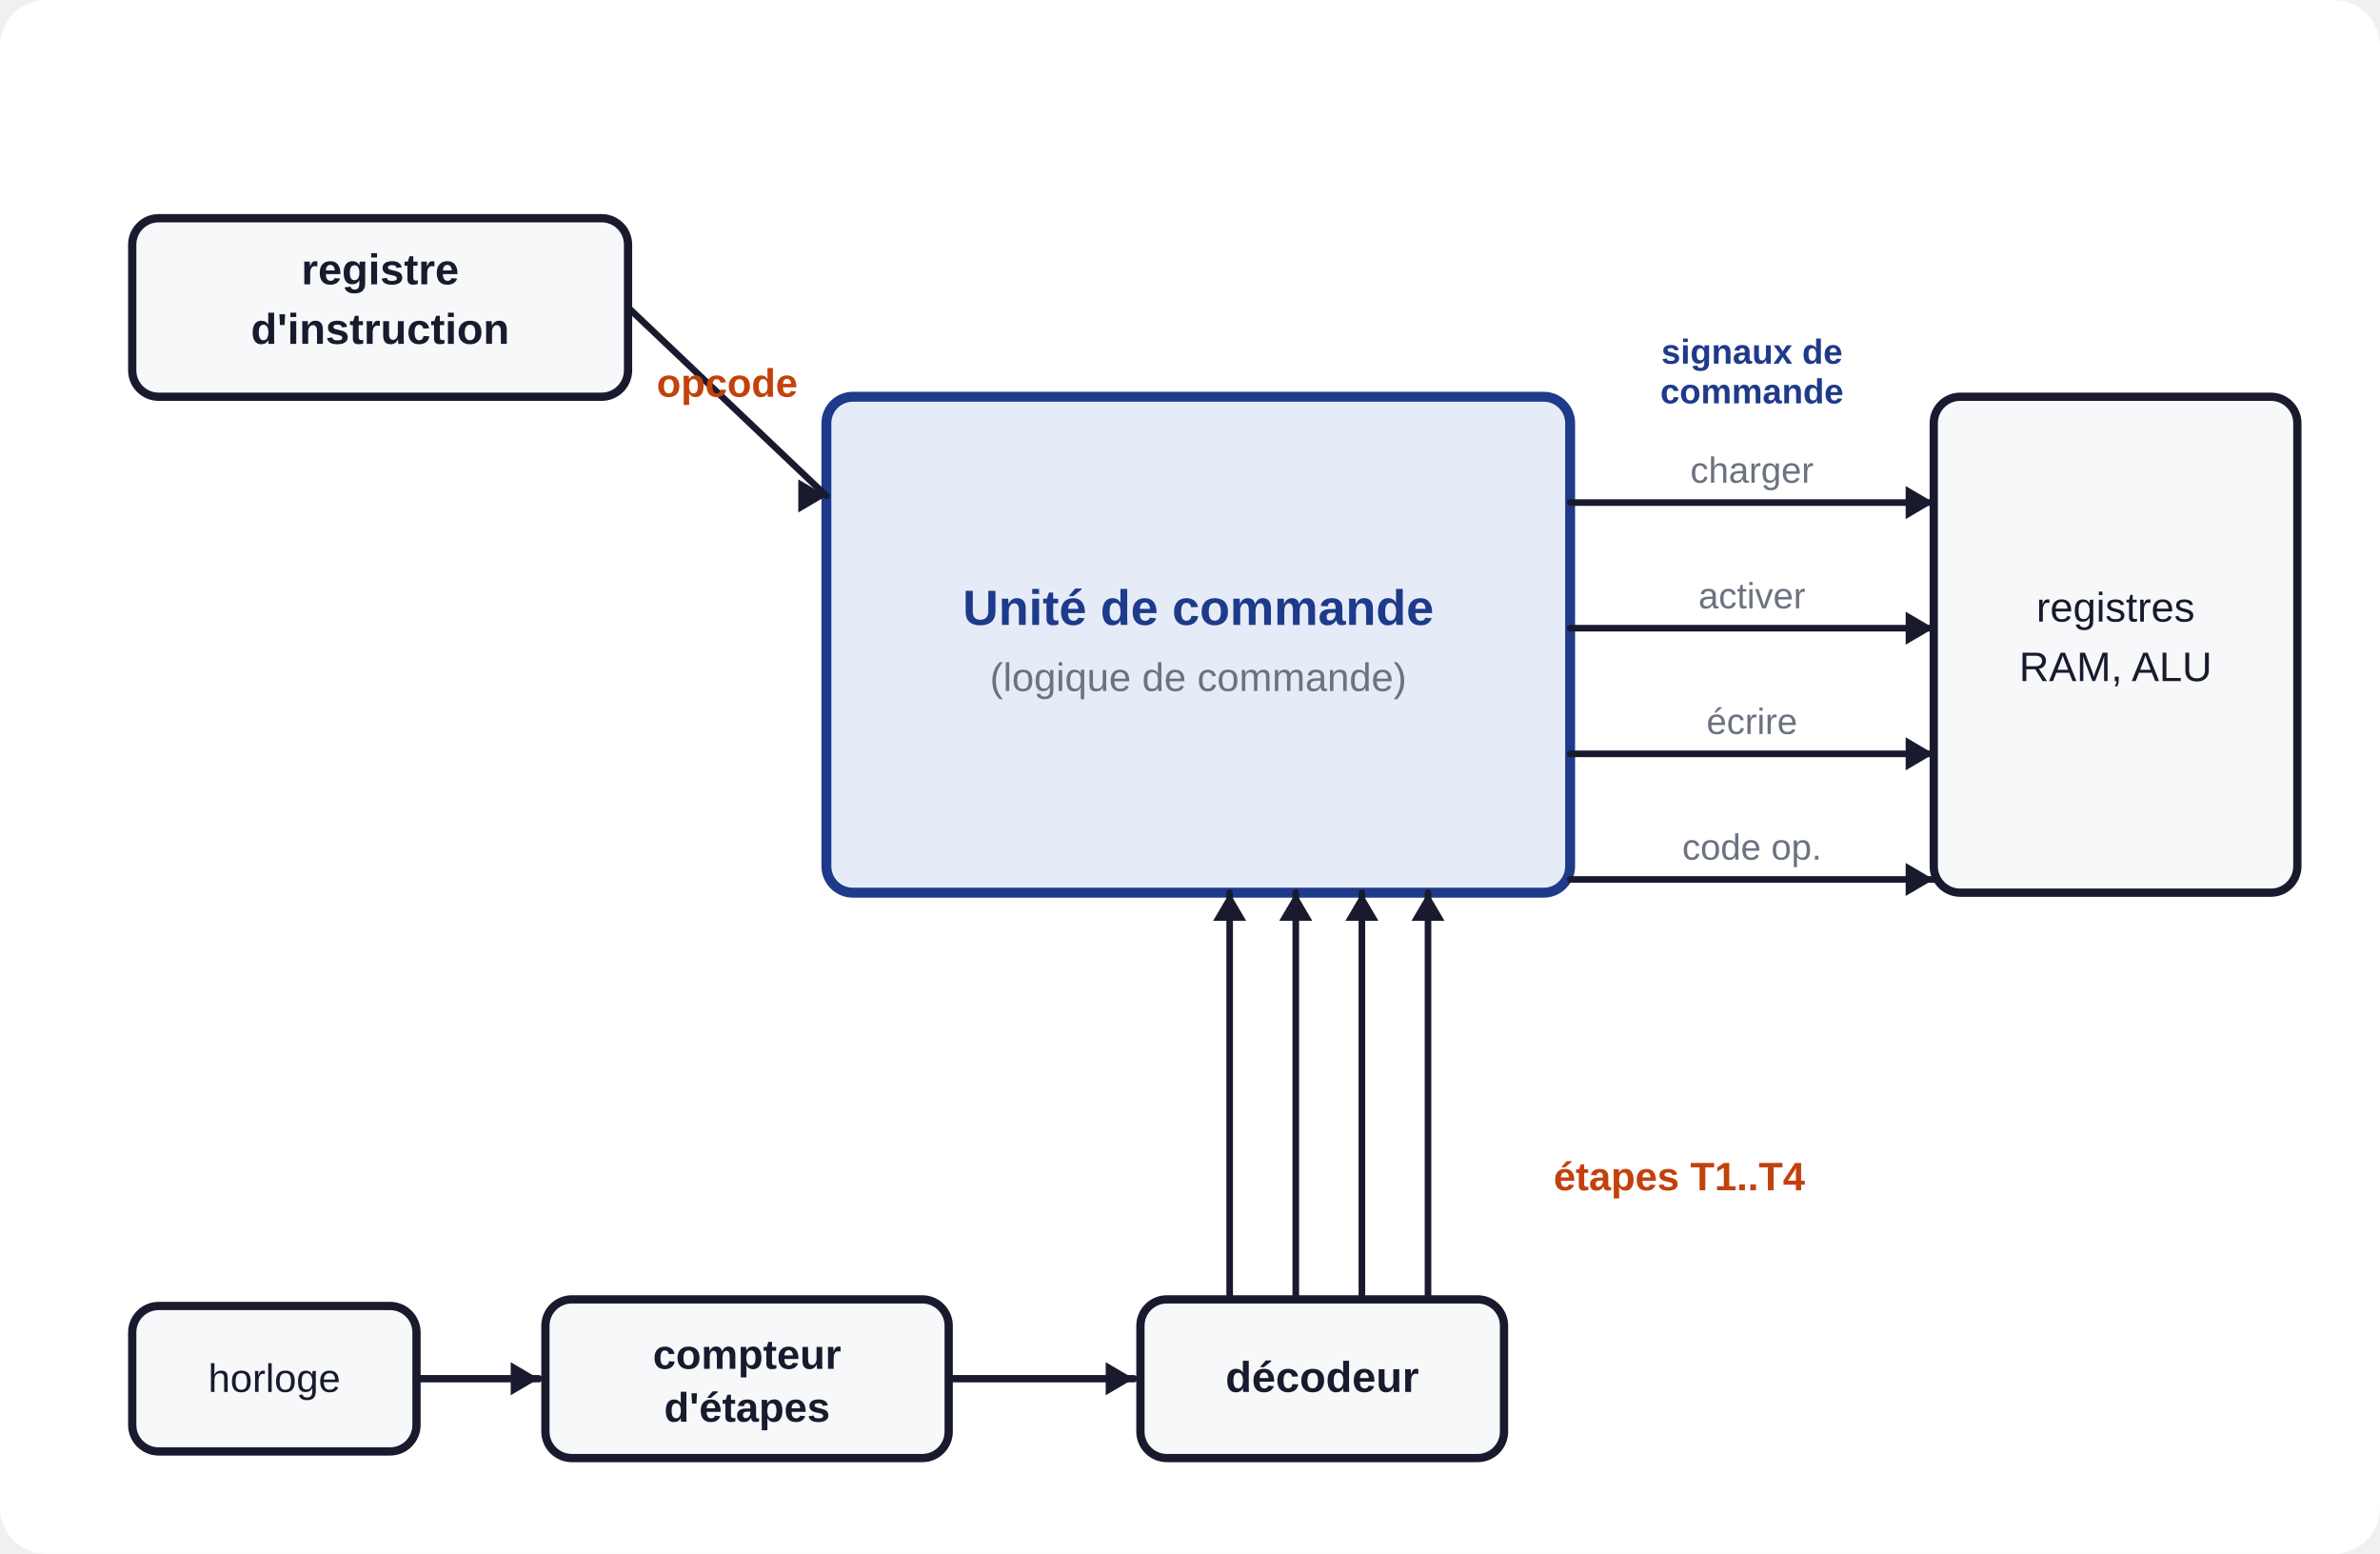
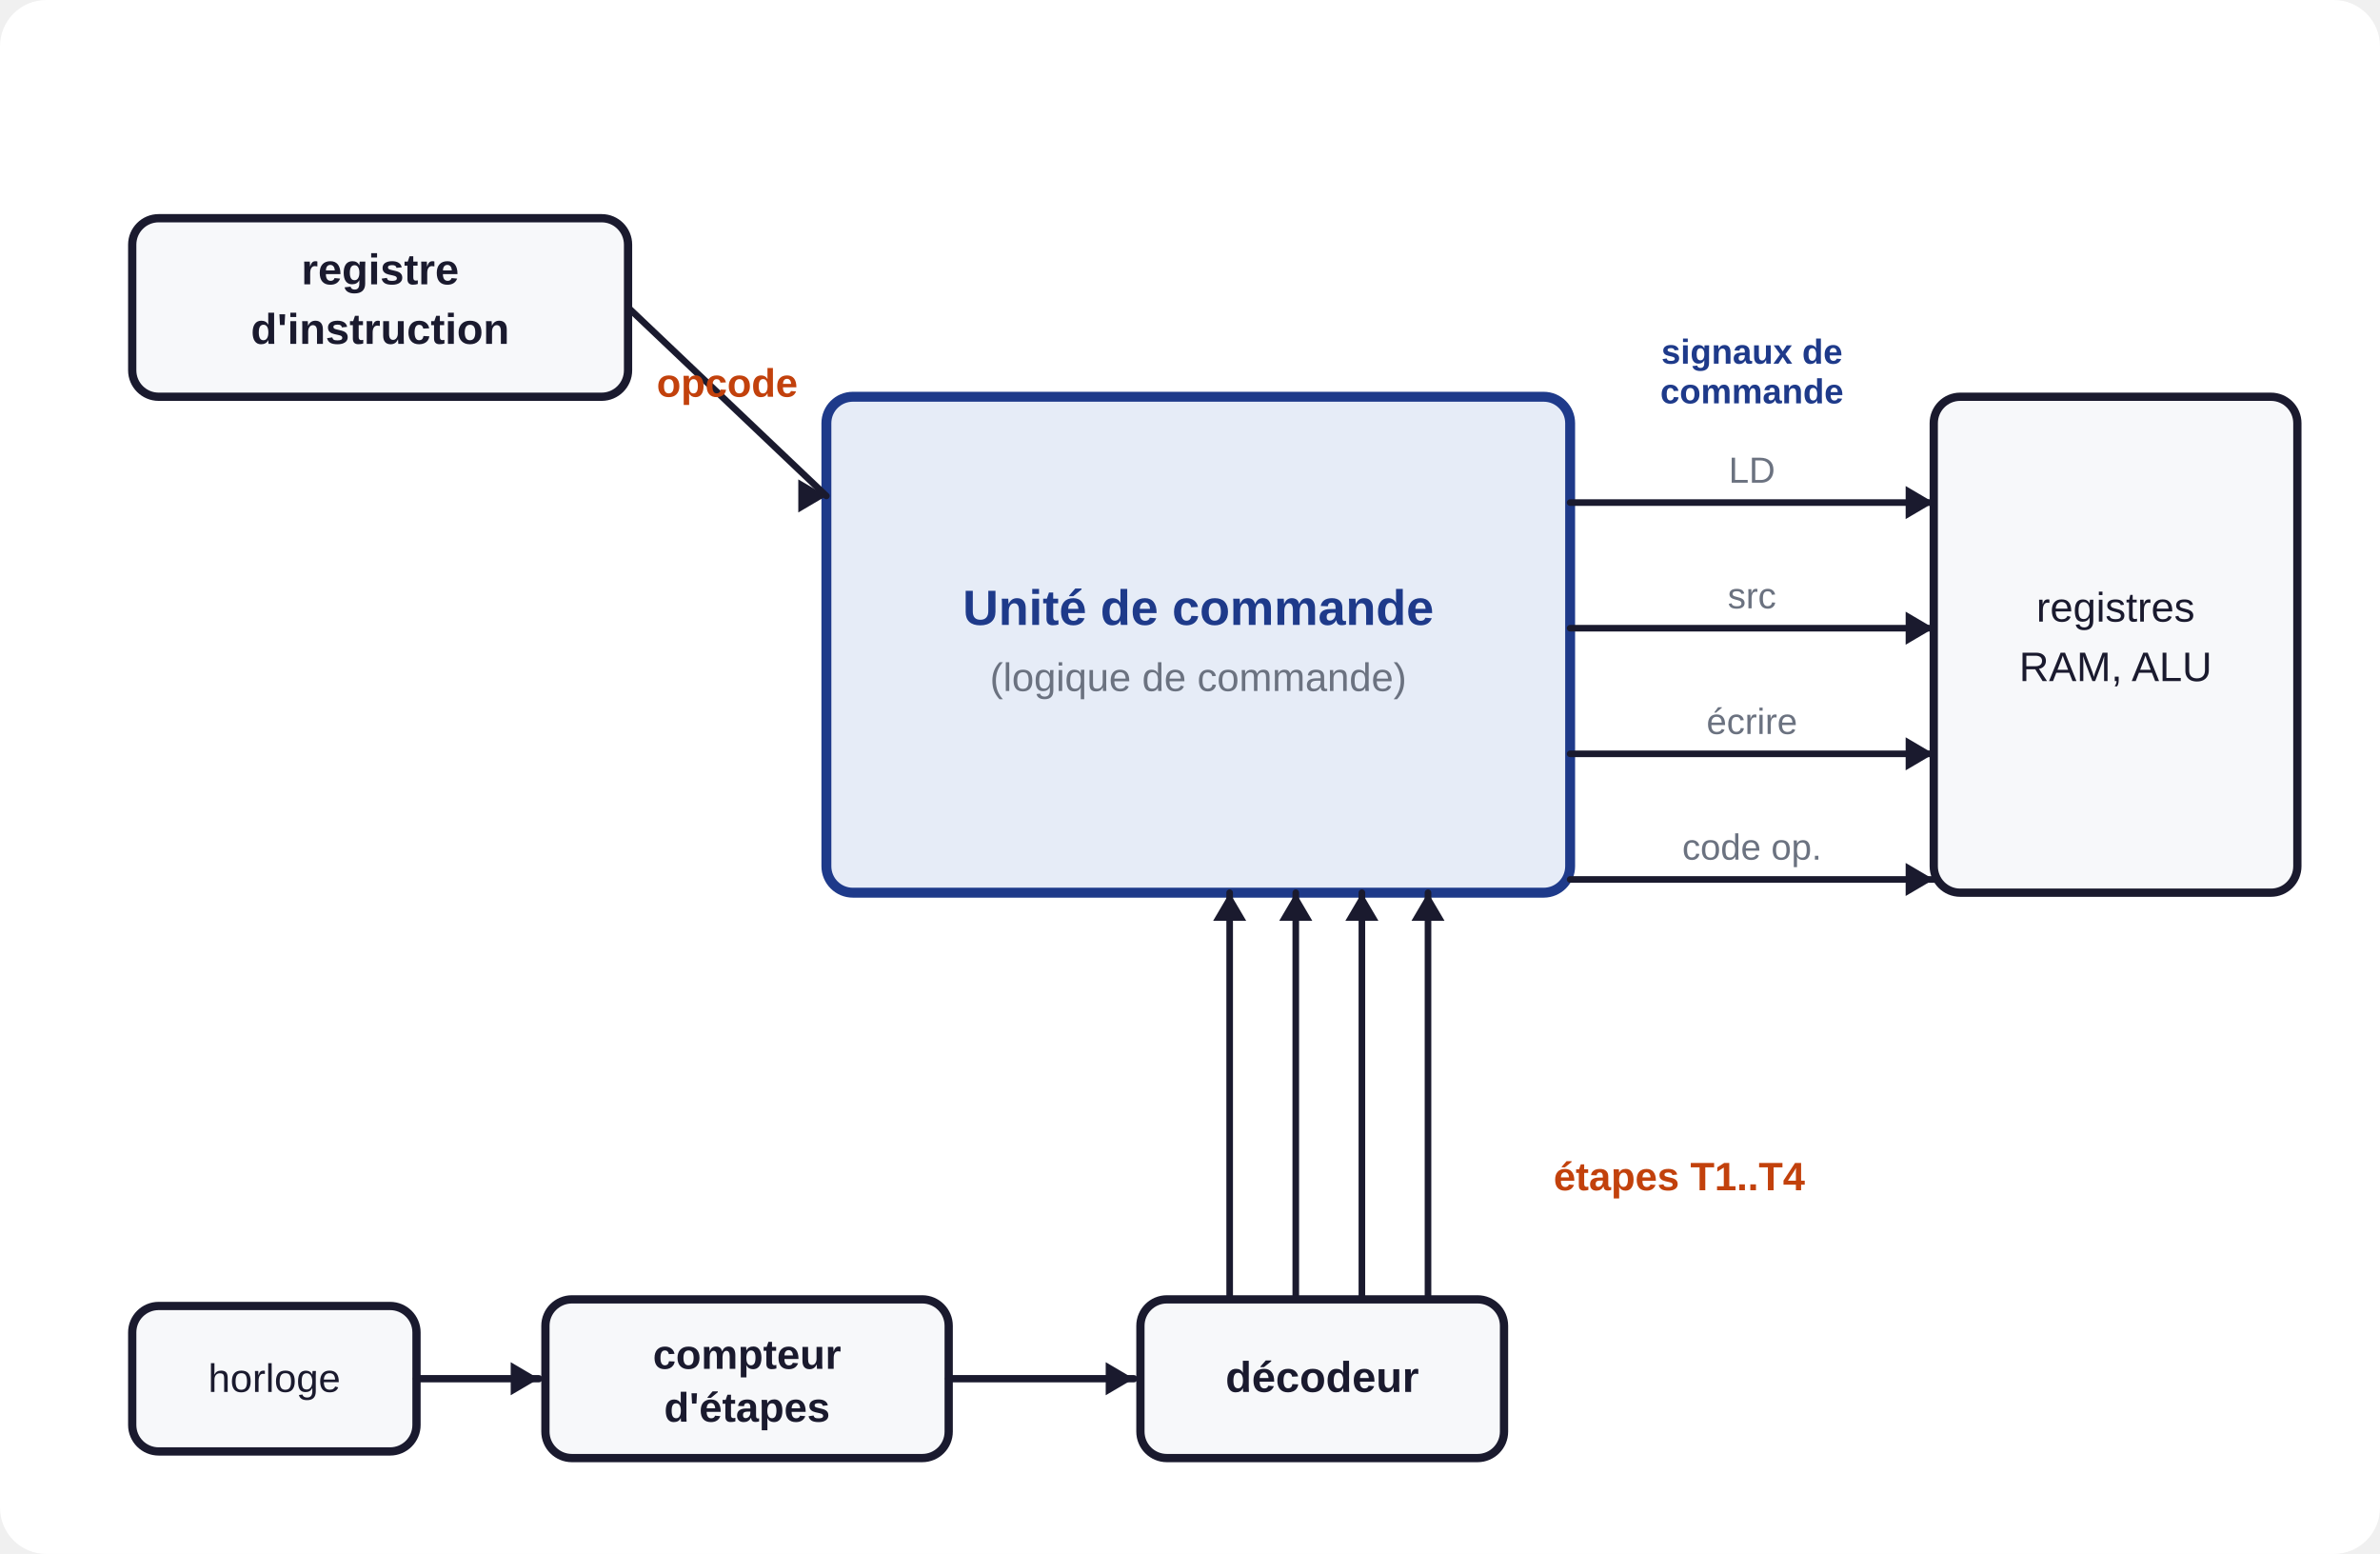
<svg xmlns="http://www.w3.org/2000/svg" viewBox="0 0 720 470">
  <rect width="720" height="470" rx="14" fill="white" />
  <rect x="40" y="66" width="150" height="54" rx="8" fill="#f7f8fa" stroke="#1a1a2e" stroke-width="2.5" />
  <text x="115" y="86" font-family="Segoe UI,Arial,sans-serif" font-size="13" fill="#1a1a2e" text-anchor="middle" font-weight="600">registre</text>
  <text x="115" y="104" font-family="Segoe UI,Arial,sans-serif" font-size="13" fill="#1a1a2e" text-anchor="middle" font-weight="600">d'instruction</text>
  <rect x="250" y="120" width="225" height="150" rx="8" fill="#e6ecf7" stroke="#1e3a8a" stroke-width="3" />
  <text x="362.5" y="189.0" font-family="Segoe UI,Arial,sans-serif" font-size="15" fill="#1e3a8a" text-anchor="middle" font-weight="700">Unité de commande</text>
  <text x="362.5" y="209.0" font-family="Segoe UI,Arial,sans-serif" font-size="12" fill="#6b7280" text-anchor="middle" font-weight="400">(logique de commande)</text>
  <line x1="190" y1="93" x2="250" y2="150" stroke="#1a1a2e" stroke-width="2" stroke-linecap="round" />
  <path d="M250,150 l-8.5,-5 l0,10 z" fill="#1a1a2e" />
  <text x="220" y="120" font-family="Segoe UI,Arial,sans-serif" font-size="12" fill="#c2410c" text-anchor="middle" font-weight="600">opcode</text>
  <rect x="585" y="120" width="110" height="150" rx="8" fill="#f7f8fa" stroke="#1a1a2e" stroke-width="2.5" />
  <text x="640" y="188" font-family="Segoe UI,Arial,sans-serif" font-size="12.5" fill="#1a1a2e" text-anchor="middle" font-weight="400">registres</text>
  <text x="640" y="206" font-family="Segoe UI,Arial,sans-serif" font-size="12.5" fill="#1a1a2e" text-anchor="middle" font-weight="400">RAM, ALU</text>
  <line x1="475" y1="152" x2="585" y2="152" stroke="#1a1a2e" stroke-width="2" stroke-linecap="round" />
  <path d="M585,152 l-8.5,-5 l0,10 z" fill="#1a1a2e" />
-   <text x="530.0" y="146" font-family="Segoe UI,Arial,sans-serif" font-size="11" fill="#6b7280" text-anchor="middle" font-weight="400">charger</text>
+   <text x="530.0" y="146" font-family="Segoe UI,Arial,sans-serif" font-size="11" fill="#6b7280" text-anchor="middle" font-weight="400">LD</text>
  <line x1="475" y1="190" x2="585" y2="190" stroke="#1a1a2e" stroke-width="2" stroke-linecap="round" />
  <path d="M585,190 l-8.5,-5 l0,10 z" fill="#1a1a2e" />
-   <text x="530.0" y="184" font-family="Segoe UI,Arial,sans-serif" font-size="11" fill="#6b7280" text-anchor="middle" font-weight="400">activer</text>
+   <text x="530.0" y="184" font-family="Segoe UI,Arial,sans-serif" font-size="11" fill="#6b7280" text-anchor="middle" font-weight="400">src</text>
  <line x1="475" y1="228" x2="585" y2="228" stroke="#1a1a2e" stroke-width="2" stroke-linecap="round" />
  <path d="M585,228 l-8.5,-5 l0,10 z" fill="#1a1a2e" />
  <text x="530.0" y="222" font-family="Segoe UI,Arial,sans-serif" font-size="11" fill="#6b7280" text-anchor="middle" font-weight="400">écrire</text>
  <line x1="475" y1="266" x2="585" y2="266" stroke="#1a1a2e" stroke-width="2" stroke-linecap="round" />
  <path d="M585,266 l-8.5,-5 l0,10 z" fill="#1a1a2e" />
  <text x="530.0" y="260" font-family="Segoe UI,Arial,sans-serif" font-size="11" fill="#6b7280" text-anchor="middle" font-weight="400">code op.</text>
  <text x="530.0" y="110" font-family="Segoe UI,Arial,sans-serif" font-size="10.5" fill="#1e3a8a" text-anchor="middle" font-weight="600">signaux de</text>
  <text x="530.0" y="122" font-family="Segoe UI,Arial,sans-serif" font-size="10.5" fill="#1e3a8a" text-anchor="middle" font-weight="600">commande</text>
  <rect x="40" y="395" width="86" height="44" rx="8" fill="#f7f8fa" stroke="#1a1a2e" stroke-width="2.5" />
  <text x="83" y="421" font-family="Segoe UI,Arial,sans-serif" font-size="12" fill="#1a1a2e" text-anchor="middle" font-weight="400">horloge</text>
  <line x1="126" y1="417" x2="163" y2="417" stroke="#1a1a2e" stroke-width="2.2" stroke-linecap="round" />
  <path d="M163,417 l-8.5,-5 l0,10 z" fill="#1a1a2e" />
  <rect x="165" y="393" width="122" height="48" rx="8" fill="#f7f8fa" stroke="#1a1a2e" stroke-width="2.5" />
  <text x="226" y="414" font-family="Segoe UI,Arial,sans-serif" font-size="12.5" fill="#1a1a2e" text-anchor="middle" font-weight="600">compteur</text>
  <text x="226" y="430" font-family="Segoe UI,Arial,sans-serif" font-size="12.5" fill="#1a1a2e" text-anchor="middle" font-weight="600">d'étapes</text>
  <line x1="287" y1="417" x2="343" y2="417" stroke="#1a1a2e" stroke-width="2.2" stroke-linecap="round" />
  <path d="M343,417 l-8.5,-5 l0,10 z" fill="#1a1a2e" />
  <rect x="345" y="393" width="110" height="48" rx="8" fill="#f7f8fa" stroke="#1a1a2e" stroke-width="2.5" />
  <text x="400" y="421" font-family="Segoe UI,Arial,sans-serif" font-size="13" fill="#1a1a2e" text-anchor="middle" font-weight="600">décodeur</text>
  <line x1="372" y1="393" x2="372" y2="270" stroke="#1a1a2e" stroke-width="2" stroke-linecap="round" />
  <path d="M372,270 l-5,8.5 l10,0 z" fill="#1a1a2e" />
  <line x1="392" y1="393" x2="392" y2="270" stroke="#1a1a2e" stroke-width="2" stroke-linecap="round" />
  <path d="M392,270 l-5,8.5 l10,0 z" fill="#1a1a2e" />
  <line x1="412" y1="393" x2="412" y2="270" stroke="#1a1a2e" stroke-width="2" stroke-linecap="round" />
  <path d="M412,270 l-5,8.5 l10,0 z" fill="#1a1a2e" />
  <line x1="432" y1="393" x2="432" y2="270" stroke="#1a1a2e" stroke-width="2" stroke-linecap="round" />
  <path d="M432,270 l-5,8.5 l10,0 z" fill="#1a1a2e" />
  <text x="470" y="360" font-family="Segoe UI,Arial,sans-serif" font-size="12" fill="#c2410c" text-anchor="start" font-weight="600">étapes T1..T4</text>
</svg>
